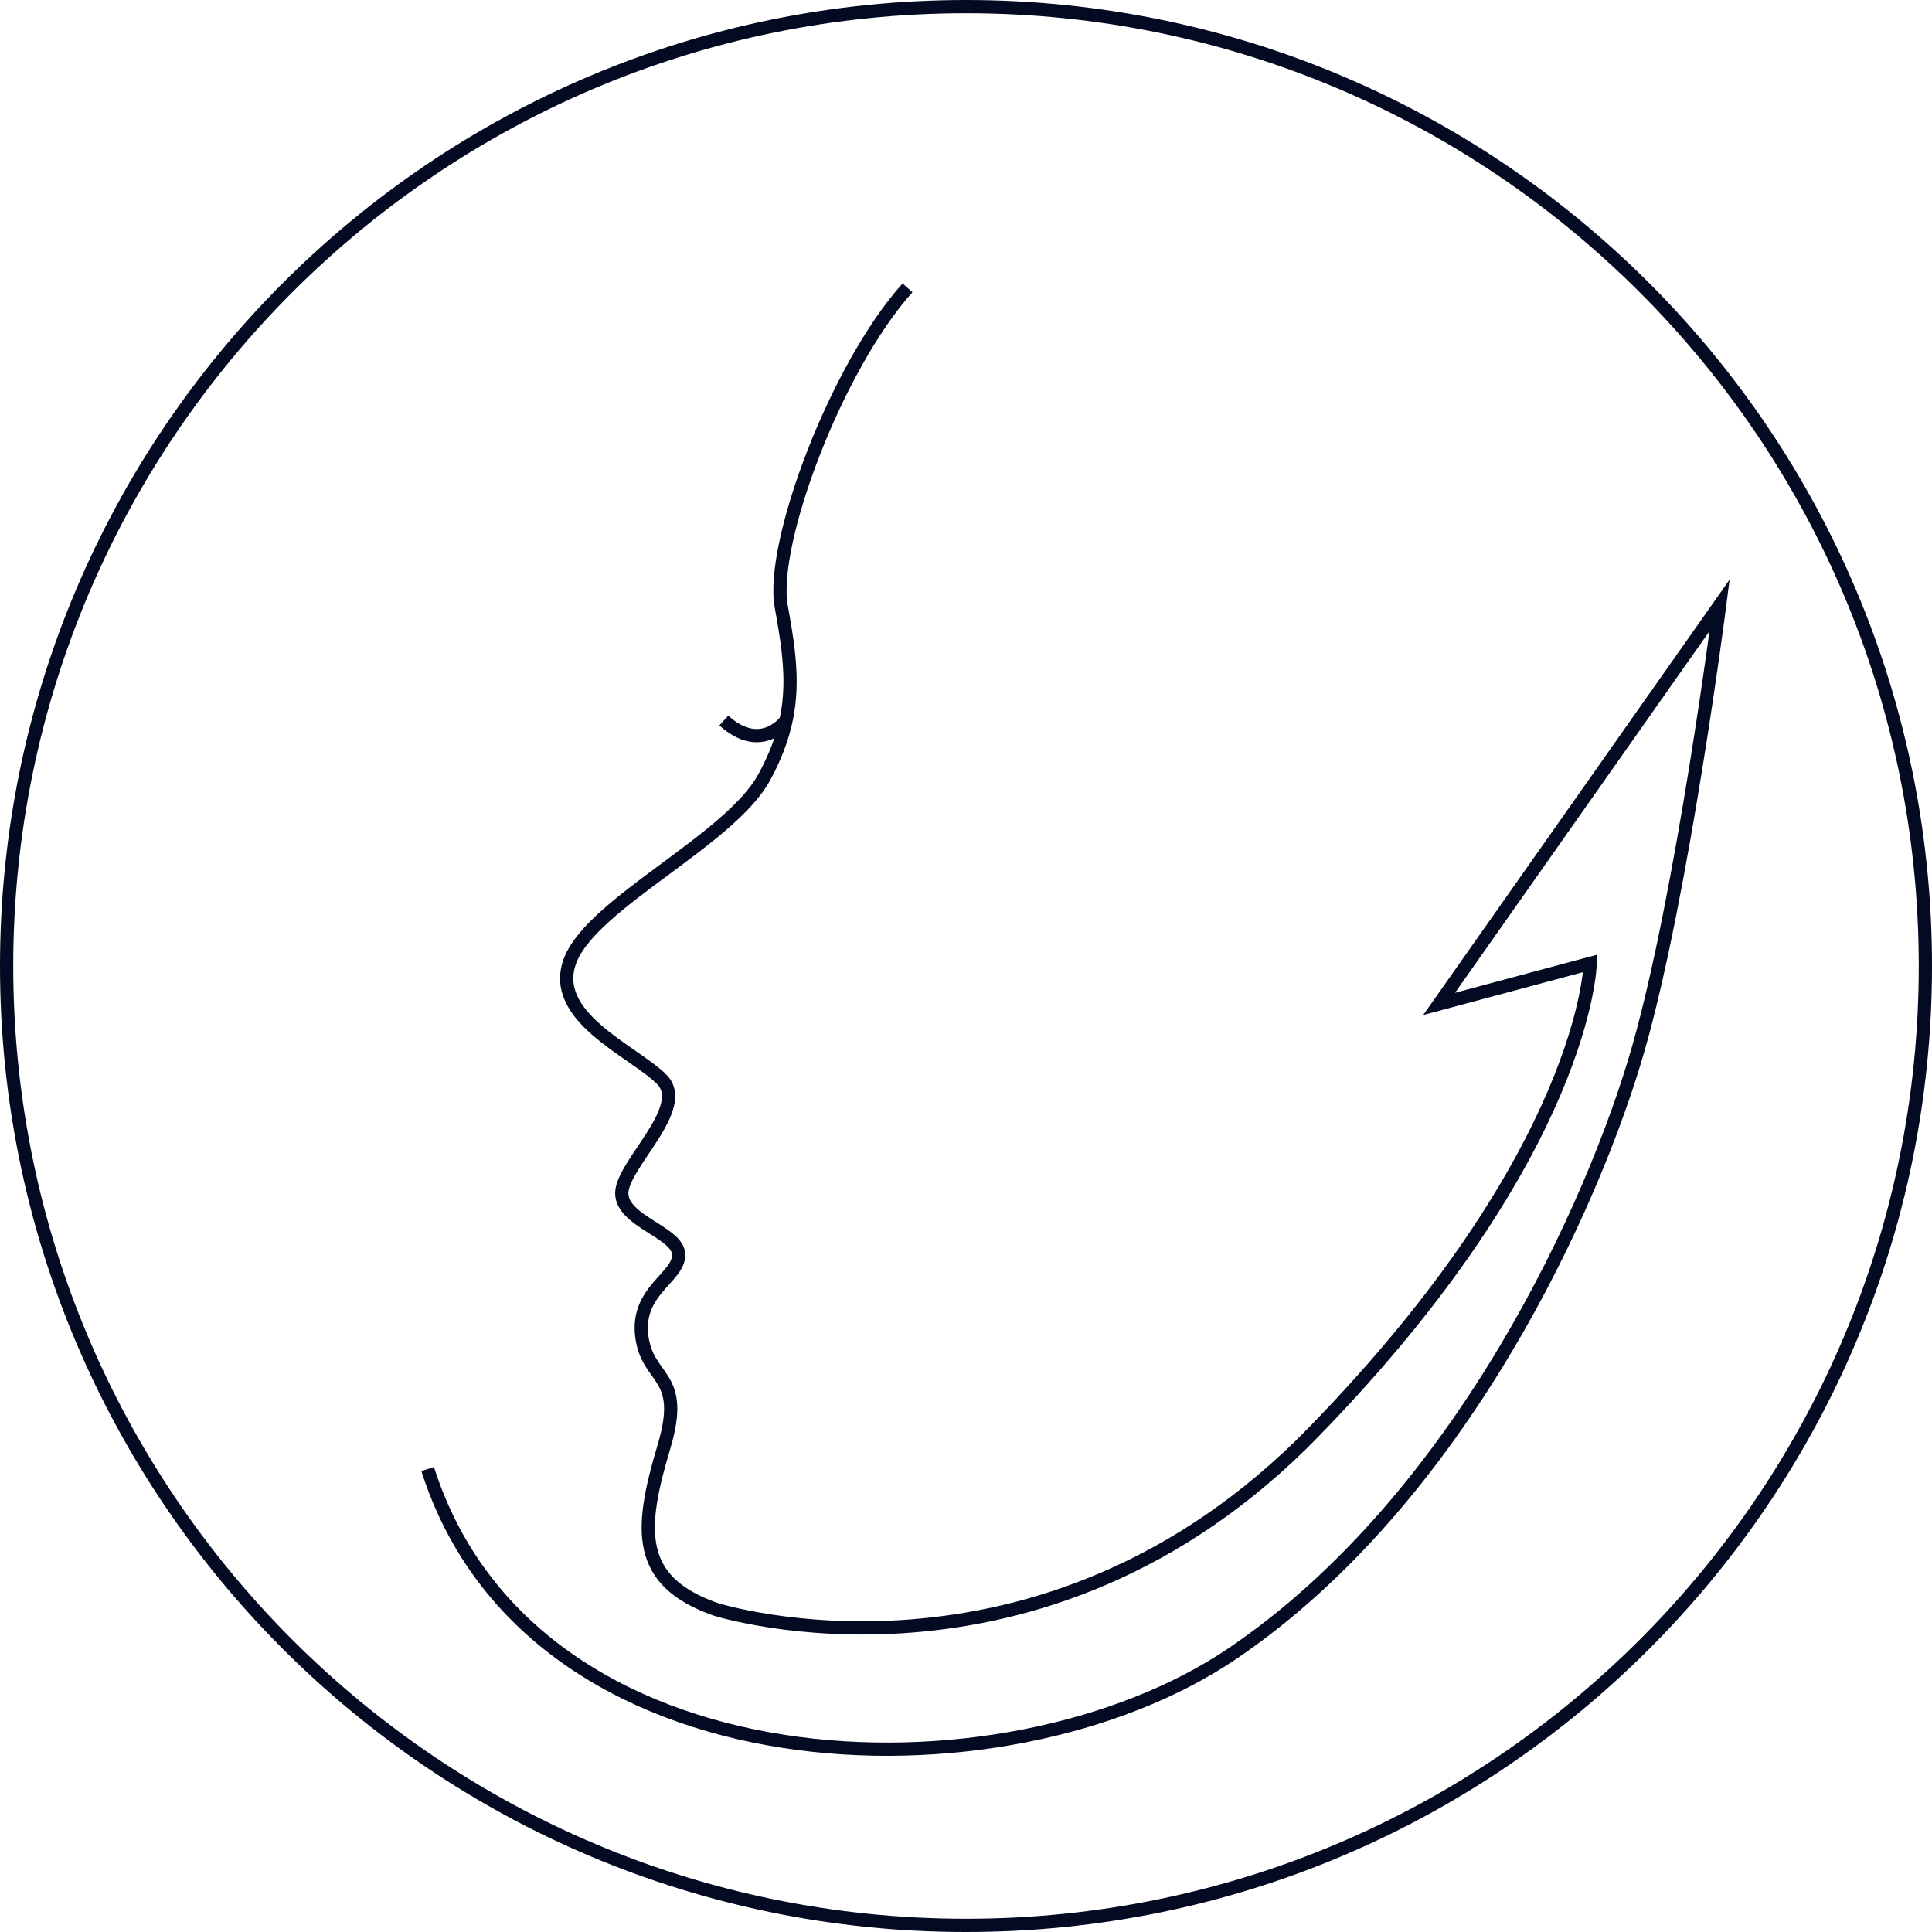
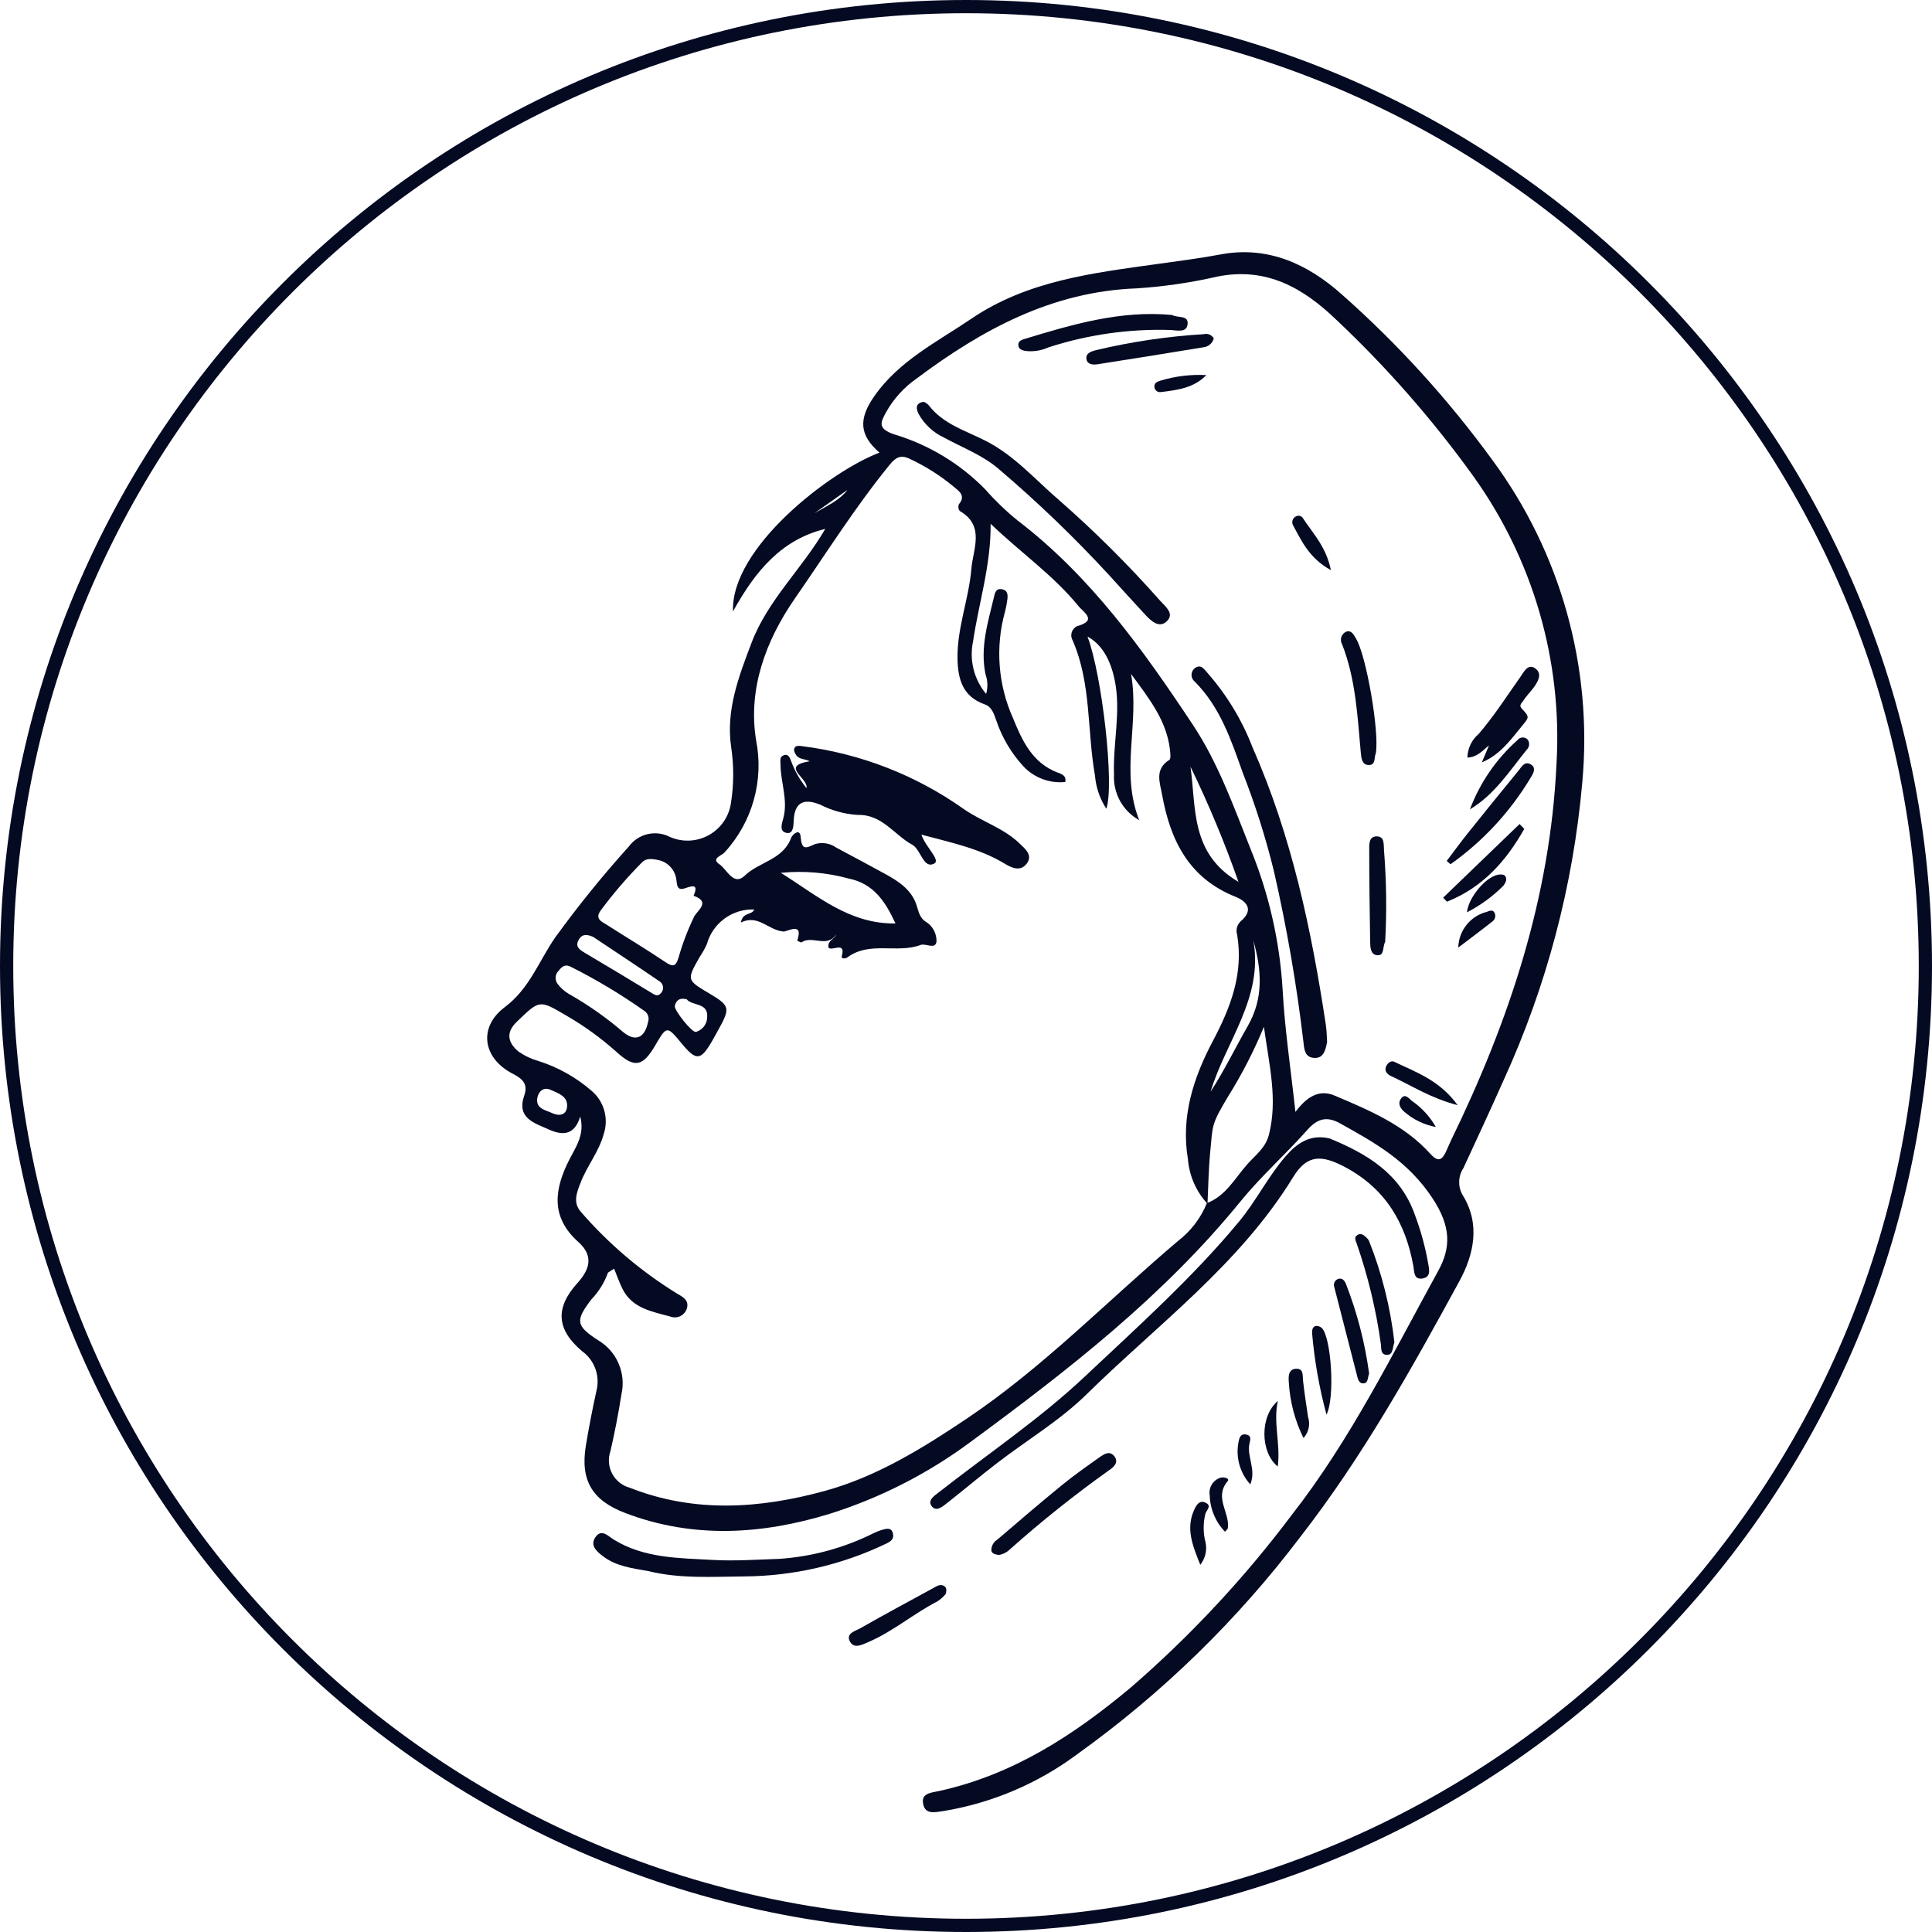
<svg xmlns="http://www.w3.org/2000/svg" width="219" height="219" viewBox="0 0 219 219">
  <defs>
    <style>
-             .cls-2{fill:none;stroke:#050a23;stroke-width:1.5px;stroke-miterlimit:10}
+             .cls-2{fill:#050a23}
        </style>
  </defs>
-   <g id="Group_326" transform="translate(-671 -4821)">
-     <g id="Ellipse_48" fill="none" stroke="#050a23" stroke-width="1.5px" transform="translate(671 4821)">
+   <g id="Group_580" transform="translate(-639 -4528)">
+     <g id="Ellipse_49" fill="none" stroke="#050a23" stroke-width="1.5px" transform="translate(639 4528)">
      <circle cx="109.5" cy="109.5" r="109.5" stroke="none" />
      <circle cx="109.5" cy="109.5" r="108.75" />
    </g>
-     <g id="Group_102" transform="translate(299 7.293)">
-       <path id="Path_133" d="M54.873.334C46.8 9.305 39.265 29.353 40.557 36.455s1.937 12.268-1.936 19.37-19.37 14.2-21.952 20.661 7.1 10.33 10.33 13.559-4.519 9.684-4.519 12.914 6.451 4.421 6.451 7-4.83 4.04-4.184 9.205 5.021 4.184 2.511 12.553c-2.832 9.44-3.179 15.224 5.858 18.411 0 0 36.822 11.716 67.786-20.085s31.355-53.132 31.355-53.132l-17.129 4.594 31.8-45.19s-4.184 32.638-9.205 50.212-20.085 51.048-46.027 68.622-79.5 15.9-91.218-20.921" class="cls-2" transform="translate(420 4846)" />
-       <path id="Path_134" d="M47.64 58.944s-2.772 3.857-7.05 0" class="cls-2" transform="translate(413.456 4836.438)" />
+     <g id="Group_576" transform="rotate(11 2308.23 3907.234)">
+       <path id="Path_266" d="M300.827 110.8c-.238 2.274-1.618 2.49-3.255 2.1-1.74-.416-3.815-.546-3.426-3.262.185-1.286-.486-1.789-1.721-2.144-3.724-1.073-4.906-4.435-2.346-7.261 2.345-2.59 2.792-5.88 4.1-8.849a124.7 124.7 0 0 1 6.215-11.689 3.687 3.687 0 0 1 4.4-1.951 4.974 4.974 0 0 0 6.023-5.145 20.765 20.765 0 0 0-1.176-6.16c-1.406-3.963-.7-8.022 0-12.052.889-5.159 4.047-9.373 5.742-14.285-4.613 2.121-6.85 6.139-8.48 11.175-1.645-7.014 7.748-17.674 12.865-20.837-2.629-1.51-3.09-3.282-1.78-6.211 1.993-4.453 5.785-7.341 9.092-10.664 5.459-5.485 12.571-7.736 19.608-10.152 2.255-.774 4.524-1.52 6.739-2.4 5.119-2.034 9.964-.781 14.321 1.8a116.956 116.956 0 0 1 20.381 15.2 53.322 53.322 0 0 1 16.97 33.89 102.913 102.913 0 0 1-2.316 34.894c-.819 3.551-1.692 7.09-2.567 10.628a2.9 2.9 0 0 0 .447 2.957c2.718 2.889 2.574 6.49 1.547 9.726-3.434 10.82-6.959 21.6-12.128 31.807A117.676 117.676 0 0 1 369.917 171a34.9 34.9 0 0 1-13.663 9.217c-.877.3-1.894.8-2.379-.307-.528-1.2.614-1.464 1.457-1.828 7.874-3.4 13.768-9.1 19.122-15.687a125.68 125.68 0 0 0 14.123-22.586c4.953-9.7 7.759-20.135 11.058-30.4.929-2.889.471-5.212-2.177-7.933-3.518-3.615-7.6-4.953-11.955-6.369-1.607-.522-2.6-.045-3.465 1.421-1.894 3.2-4.169 6.177-5.916 9.444-6.506 12.169-15.491 22.449-24.74 32.489a54 54 0 0 1-14.2 11.135c-7.062 3.764-14.594 5.738-22.716 4.345-3.985-.684-5.779-2.628-5.894-6.675-.06-2.108-.055-4.22-.008-6.329a4.233 4.233 0 0 0-2.443-4.074c-3.306-1.846-3.983-4.194-2.008-7.476 1.149-1.907 1.188-3.426-.813-4.622-3.636-2.173-3.781-5.351-2.75-8.953.449-1.567 1.193-3.136.282-5.012m71.691-3.857a8.507 8.507 0 0 1-3.167-4.6c-1.709-4.57-1.121-9.187.233-13.643 1.26-4.143 1.961-8.165.41-12.337a1.481 1.481 0 0 1 .1-1.591c1.257-1.551.227-2.36-1.106-2.61-5.567-1.044-8.472-4.856-10.364-9.731-.5-1.3-1.447-2.693.033-4.065.17-.158-.034-.795-.157-1.179-1.009-3.156-3.4-5.2-5.956-7.558 2.046 5.368.874 11.08 4.066 16.09a5.569 5.569 0 0 1-3.791-4.545c-.811-3.474-.56-7.137-1.961-10.505-.924-2.226-2.245-3.719-3.971-4.259 2.486 4.022 6.241 16.009 5.818 18.751a8.136 8.136 0 0 1-1.982-3.455c-1.858-4.824-2.378-10.144-5.4-14.538a1.149 1.149 0 0 1 .192-1.7c2.192-1.077.377-1.694-.268-2.235-3.455-2.894-7.592-4.71-11.578-7.276.942 4.617.387 9.046.589 13.45a7.017 7.017 0 0 0 2.587 5.574 3.554 3.554 0 0 0-.473-2.131c-1.207-2.835-.881-5.787-.751-8.726.022-.483-.02-1.084.651-1.129.761-.05.884.541.9 1.144a9.625 9.625 0 0 1 0 1.265 17.828 17.828 0 0 0 3.223 11.741c1.489 2.287 3.114 4.537 6.141 5.049.373.063 1.028.1 1.022.88a5.722 5.722 0 0 1-4.989-.833 14.572 14.572 0 0 1-4.029-4.54c-.4-.689-.787-1.406-1.624-1.527-2.629-.379-3.536-2.239-4.016-4.5-.722-3.412-.025-6.883-.4-10.292-.245-2.234.622-5.091-2.559-6.19a.781.781 0 0 1-.229-.719c.646-1.155-.339-1.494-.979-1.859a23.013 23.013 0 0 0-5.471-2.137c-1.122-.3-1.614.175-2.12 1.122-2.917 5.453-5.138 11.216-7.622 16.861-2.37 5.392-3.28 11.146-1.282 16.612a14.588 14.588 0 0 1-1.078 13.221c-.243.423-1.395.955-.306 1.414.958.406 2.05 2.161 3.066.718 1.313-1.862 3.924-2.6 4.342-5.2.068-.425.768-1.3 1.032-.348.419 1.5.809 1.2 1.764.516a2.78 2.78 0 0 1 2.45-.062c2.007.621 4.018 1.229 6.018 1.872 1.619.52 3.2 1.16 4.108 2.715.429.738.612 1.47 1.642 1.808a2.564 2.564 0 0 1 1.409 1.9c.036.94-1.169.382-1.7.708-2.441 1.494-5.755.644-7.876 2.966-.184.2-.681.31-.654 0 .167-1.9-1.342-.185-1.68-.724-.236-.768.494-.985.589-1.58-.728 1.743-2.656.58-3.68 1.618-.071.072-.522-.091-.52-.106.317-2.29-1.314-.746-1.734-.7-1.708.182-3.2-1.407-4.924-.086-.031-1.249 1.1-1.03 1.191-1.736a5.369 5.369 0 0 0-4.512 4.877 9.217 9.217 0 0 1-.528 1.6c-.943 2.831-.942 2.831 1.83 3.824 2.6.932 2.707 1.15 1.838 3.839-.151.468-.3.937-.459 1.4-.844 2.442-1.33 2.583-3.3.967-2.072-1.7-2.072-1.7-2.931.748-.926 2.63-1.794 3.019-4.161 1.58a34.377 34.377 0 0 0-6.476-3c-3.261-1.151-3.22-1.13-5.268 1.772-1.057 1.5-.531 2.544.807 3.295a7.612 7.612 0 0 0 2.423.623 17 17 0 0 1 6.536 2.149 4.544 4.544 0 0 1 2.321 4.568c-.15 2.071-1.164 3.891-1.521 5.9-.214 1.2-.468 2.413.7 3.282a47.07 47.07 0 0 0 12.371 6.961c.745.263 1.573.467 1.473 1.478a1.432 1.432 0 0 1-1.69 1.244c-2.14-.164-4.42-.08-5.923-2.078-.487-.648-.9-1.352-1.344-2.031l-.593.569a8.6 8.6 0 0 1-1.255 3.315c-1.366 2.726-1.188 3.3 1.611 4.421a5.67 5.67 0 0 1 3.772 5.524c.079 2.177.079 4.362.007 6.539a3.206 3.206 0 0 0 2.944 3.668c7.744 1.443 14.959-.494 21.776-3.868 5.443-2.695 9.93-6.838 14.212-11.1 7.44-7.4 13.154-16.226 19.693-24.371a10.272 10.272 0 0 0 2.374-4.815c1.966-1.213 2.587-3.395 3.672-5.221.693-1.168 1.666-2.188 1.753-3.732.229-4.116-1.455-7.7-2.892-11.9a52.96 52.96 0 0 1-2.457 8.474c-1.309 3.6-1.1 3.553-.821 6.518.193 2.006.541 3.968.833 5.949m7.79-12.14c.9-1.87 2.1-3.08 4-2.677 4.18.886 8.4 1.76 11.921 4.413 1.061.8 1.439.439 1.7-.6.121-.476.208-.959.334-1.433 3.867-14.483 5.768-29.106 3.567-44.1a50.844 50.844 0 0 0-15.543-30.264 123.592 123.592 0 0 0-18.6-14.4c-4.267-2.753-8.839-4.389-14.138-2.206a57.526 57.526 0 0 1-8.711 3.053c-9.338 2.177-16.293 7.905-22.511 14.76a11.561 11.561 0 0 0-2.71 4.472c-.3 1.036-.751 1.982 1.38 2.257a24.143 24.143 0 0 1 11.334 4.151 29.848 29.848 0 0 0 4.236 2.743c9.341 4.628 16.759 11.651 23.963 18.97 3.681 3.741 6.314 8.237 9.115 12.582a49.947 49.947 0 0 1 6.595 14.935c1.1 4.392 2.632 8.678 4.069 13.331M304.171 80.57c-1.129-.058-1.644.1-1.988.632a50.063 50.063 0 0 0-3.534 6.211c-.491 1.056.3 1.2.931 1.445 2.477.977 4.982 1.885 7.432 2.923.982.415 1.2.161 1.318-.791a28.106 28.106 0 0 1 .862-4.95c.22-.711 1.55-1.981-.526-2.269.323-1.471-.346-1.086-1.138-.64s-.923-.16-1.114-.737a2.589 2.589 0 0 0-2.244-1.824m27.56 1.915c-1.646-2.285-3.324-3.956-6.174-3.985a21.165 21.165 0 0 0-7.682.833c4.454 1.692 8.7 4.238 13.856 3.152m-25.4 16.322a1.085 1.085 0 0 0-.69-1.18 65.429 65.429 0 0 0-9.034-3.28c-.68-.228-1.033.074-1.316.661a1.14 1.14 0 0 0 .166 1.524 4.481 4.481 0 0 0 1.425.847 38.83 38.83 0 0 1 6.867 3.063c1.6.879 2.559.237 2.582-1.635m62.665-28.369a123.162 123.162 0 0 0-7.829-11.776c1.533 4.428 1.828 9.658 7.829 11.776m-70.636 20.073c-1.051-.229-1.354.151-1.52.641-.284.837.288 1.081.934 1.312q4.128 1.474 8.24 2.994c.4.148.831.372 1.1-.109a.864.864 0 0 0-.3-1.282c-2.937-1.272-5.9-2.488-8.449-3.555m73.568-13.847c2.367 6.172-.909 11.823-1.5 17.721 1.072-2.647 1.793-5.4 2.712-8.092 1.192-3.483.323-6.561-1.208-9.629m-61.8 18.771c-.831-.041-1.15.341-1.174 1-.017.467 2.474 2.614 2.911 2.433a1.761 1.761 0 0 0 .925-1.927c-.207-1.629-1.918-.861-2.662-1.506m-12.443 15.59c.878.2 1.539-.155 1.465-1.008-.105-1.223-1.281-1.347-2.2-1.563-.939-.222-1.342.555-1.306 1.241.067 1.217 1.215 1.111 2.039 1.33m19.323-75.746l-3.176 3.313c1.179-1.047 2.5-1.948 3.176-3.313" class="cls-2" transform="translate(576 4836)" />
+       <path id="Path_267" d="M397.058 117.223c4.474.9 8.62 2.363 11.13 6.637a30.777 30.777 0 0 1 2.519 5.084c.221.611.689 1.46-.242 1.837-1 .4-1.1-.59-1.333-1.186-1.8-4.621-4.765-7.977-9.672-9.5-2.917-.905-4.557-.631-5.62 2.213-4.058 10.858-11.867 19.3-18.278 28.626-2.4 3.5-5.661 6.408-8.494 9.616-1.579 1.788-3.074 3.648-4.633 5.452-.444.513-1.046 1.334-1.7.743-.634-.569.111-1.252.55-1.759 4.591-5.3 9.608-10.3 13.685-15.973 4.816-6.7 9.842-13.318 13.816-20.591 1.438-2.632 2.239-5.6 3.743-8.227 1-1.743 2.264-3.056 4.533-2.973" class="cls-2" transform="translate(563.628 4815.794)" />
+       <path id="Path_268" d="M322.978 191.136c-1.824.022-3.669.171-5.378-.68-.777-.387-1.654-.886-1.263-1.886.468-1.2 1.394-.468 2.119-.194 3.8 1.434 7.639.641 11.439.125 2.49-.338 4.938-1 7.4-1.561a28.232 28.232 0 0 0 9.928-4.892 6.344 6.344 0 0 1 .881-.562c.439-.211.965-.5 1.267.135.269.57.043.9-.536 1.33a37.813 37.813 0 0 1-15.055 6.7c-3.57.723-7.105 1.672-10.8 1.482" class="cls-2" transform="translate(571.255 4804.76)" />
+       <path id="Path_269" d="M370.877 179.013c-.548.031-.82-.055-.924-.351a1.4 1.4 0 0 1 .439-1.335c1.99-2.518 3.987-5.032 6.042-7.5 1.116-1.339 2.33-2.6 3.535-3.858.424-.442.965-1 1.616-.456.669.563.214 1.21-.219 1.635A131.759 131.759 0 0 0 372 178.14a2.32 2.32 0 0 1-1.121.872" class="cls-2" transform="translate(562.005 4807.509)" />
+       <path id="Path_270" d="M362.923 188.308a4.474 4.474 0 0 1-.774 1.013c-2.375 1.865-4.257 4.28-6.768 5.995-.658.449-1.44 1.086-2.046.415-.774-.856.333-1.336.839-1.771 2.39-2.055 4.832-4.051 7.262-6.06.315-.261.636-.6 1.113-.444.3.1.4.361.372.853" class="cls-2" transform="translate(564.907 4803.694)" />
+       <path id="Path_271" d="M417.336 140.582c-.1.735.116 1.383-.487 1.539-.826.214-.824-.628-.987-1.075a59.821 59.821 0 0 0-4.87-10.664c-.188-.309-.432-.6-.114-.92.387-.391.769-.127 1.124.1a1.044 1.044 0 0 1 .313.278 44.66 44.66 0 0 1 5.021 10.739" class="cls-2" transform="translate(554.968 4813.719)" />
+       <path id="Path_272" d="M414.916 145.727c-.086.578.116 1.106-.462 1.224-.4.083-.616-.264-.769-.586q-2.263-4.74-4.508-9.489a.736.736 0 0 1 .168-.958c.449-.315.815-.032 1.049.331a44.309 44.309 0 0 1 4.522 9.477" class="cls-2" transform="translate(555.253 4812.595)" />
+       <path id="Path_273" d="M410.765 152.42a52.441 52.441 0 0 1-3.356-8.722c-.084-.36-.115-.747.247-.915a.892.892 0 0 1 .748.123c1.218.879 2.965 7.4 2.361 9.514" class="cls-2" transform="translate(555.549 4811.395)" />
+       <path id="Path_274" d="M408.374 156.605a16.386 16.386 0 0 1-2.854-5.942c-.15-.546-.325-1.374.488-1.594.9-.244.89.574 1.075 1.163.417 1.322.881 2.63 1.345 3.937a2.4 2.4 0 0 1-.055 2.436" class="cls-2" transform="translate(555.887 4810.312)" />
+       <path id="Path_275" d="M398.01 176.454c-1.29-2.005-2.439-3.74-1.846-6.068.147-.579.395-1.149 1.113-.953.779.212.238.819.2 1.223a6.591 6.591 0 0 0 .66 3.247 3.059 3.059 0 0 1-.125 2.552" class="cls-2" transform="translate(557.506 4806.801)" />
+       <path id="Path_276" d="M404.392 153.868c-.076 2.508 1.257 4.743 1.405 7.3-2.25-1.189-3.108-5.209-1.405-7.3" class="cls-2" transform="translate(556.215 4809.477)" />
+       <path id="Path_277" d="M400.348 171.578a6.154 6.154 0 0 1-2.476-3.693 1.79 1.79 0 0 1 .761-2.192c.383-.227 1.127-.16.925.2-1.2 2.115.951 3.46 1.036 5.24 0 .113-.124.233-.246.447" class="cls-2" transform="translate(557.201 4807.461)" />
+       <path id="Path_278" d="M402.589 164.667a5.538 5.538 0 0 1-2.227-4.4c0-.485-.012-1.053.7-1.058.616 0 .572.462.554.892-.063 1.531 1.339 2.751.974 4.569" class="cls-2" transform="translate(556.755 4808.557)" />
+       <path id="Path_279" d="M338.245 85.516c.741 1.294 2.706 2.4 2.061 2.931-1.1.9-1.778-1.27-2.862-1.612-2.232-.706-4-2.745-6.72-2.135a10.776 10.776 0 0 1-4.376-.33c-1.73-.342-2.923.077-2.625 2.255.075.546.3 1.56-.441 1.609-1.006.066-.784-1-.749-1.625.116-2.1-1.067-3.855-1.471-5.813-.087-.424-.3-.862.14-1.131.5-.307.751.146.97.5a10.533 10.533 0 0 0 2.286 2.658c0-1.186-3.482-1.855-.232-3.056-.6-.185-1.2.041-1.63-.391-.261-.258-.492-.584-.268-.914.11-.163.475-.2.729-.213a40.448 40.448 0 0 1 19.325 3.49c2.272 1.013 4.848 1.246 6.984 2.637.758.493 1.763 1.009 1.222 2.1-.5 1.008-1.519.809-2.422.474-3.142-1.16-6.437-1.192-9.92-1.435" class="cls-2" transform="translate(570.446 4822.527)" />
+       <path id="Path_280" d="M397.018 96.189c.012 1.15-.135 1.939-1.118 2.058-1.01.122-1.26-.7-1.488-1.454a183.291 183.291 0 0 0-7-18.44 88.5 88.5 0 0 0-5.619-10.318c-2-3.389-3.924-6.8-7.3-9.08a.97.97 0 0 1-.3-1.473c.614-.7 1.114-.059 1.608.293a28.037 28.037 0 0 1 6.562 7.27c6.266 9.013 10.474 18.974 14.128 29.225.257.719.406 1.477.525 1.918" class="cls-2" transform="translate(561.305 4826.146)" />
+       <path id="Path_281" d="M330.723 28.786a1.934 1.934 0 0 1 .583.242c2.038 1.845 4.732 2.066 7.186 2.777 3.52 1.021 6.322 3.246 9.416 5a126.786 126.786 0 0 1 13.417 9.006c.727.545 1.859 1.1 1.227 2.086-.675 1.05-1.747.4-2.562-.193-1.64-1.2-3.264-2.417-4.891-3.633a143.261 143.261 0 0 0-14.6-9.436c-2.026-1.159-4.477-1.585-6.747-2.3a6.4 6.4 0 0 1-3.336-2.075c-.41-.535-.627-1.149.311-1.472" class="cls-2" transform="translate(568.873 4831.038)" />
+       <path id="Path_282" d="M414.942 60.245l.424-2.038c-.609.708-1.023 1.553-2.138 1.818a3.627 3.627 0 0 1 .74-2.874c1.33-2.317 2.3-4.789 3.394-7.21.3-.673.559-1.758 1.522-1.292.907.439.55 1.435.174 2.211-.275.565-.642 1.091-.861 1.674-.084.223-.409.552.012.858 1.061.771 1.034.777.443 1.873-.984 1.824-1.836 3.733-3.709 4.98" class="cls-2" transform="translate(554.553 4827.634)" />
+       <path id="Path_283" d="M358.531 10.626c.71.245 1.875-.388 1.942.718.059.974-1.039.888-1.785.989a40.8 40.8 0 0 0-13.2 4.573 4.9 4.9 0 0 1-2.537.9c-.351-.022-.716-.044-.849-.452-.14-.428.161-.662.467-.824 5.066-2.691 10.152-5.329 15.96-5.9" class="cls-2" transform="translate(566.803 4834.168)" />
+       <path id="Path_284" d="M399.5 61.54c-.131.49.313 1.366-.631 1.46-.646.065-.873-.6-1.034-1.147-1.173-4.032-2.161-8.131-4.456-11.743a1 1 0 0 1 .223-1.49c.54-.294.9.225 1.219.578 1.512 1.659 4.645 9.91 4.679 12.342" class="cls-2" transform="translate(557.998 4827.634)" />
+       <path id="Path_285" d="M365.329 12.614a1.345 1.345 0 0 1-.958 1.212q-5.707 2.124-11.435 4.189c-.432.155-1.083.258-1.309-.289-.281-.681.336-1.007.833-1.246a71.175 71.175 0 0 1 11.667-4.118 1.019 1.019 0 0 1 1.2.252" class="cls-2" transform="translate(565.167 4833.883)" />
+       <path id="Path_286" d="M406.2 86.938c-.205.672.271 1.595-.65 1.654-.722.046-.9-.772-1.027-1.382-.706-3.349-1.413-6.7-2.061-10.056-.12-.625-.419-1.592.506-1.779s.943.774 1.135 1.432a77.357 77.357 0 0 1 2.1 10.131" class="cls-2" transform="translate(556.416 4823.012)" />
+       <path id="Path_287" d="M413.165 74.231c.569-1.159 1.111-2.331 1.71-3.473q2.145-4.092 4.34-8.157c.25-.465.448-1.174 1.167-.955s.576.846.362 1.4a32.464 32.464 0 0 1-7.08 11.464q-.251-.14-.5-.282" class="cls-2" transform="translate(554.548 4825.381)" />
+       <path id="Path_288" d="M413.648 79.835l6.911-9.846.631.436c-1.321 3.953-3.354 7.422-7.03 9.772l-.511-.362" class="cls-2" transform="translate(554.464 4823.936)" />
+       <path id="Path_289" d="M414.943 67.4a19.794 19.794 0 0 1 3.786-8.722.763.763 0 0 1 1.088-.319.861.861 0 0 1 .169 1.153c-1.466 2.758-2.616 5.715-5.044 7.887" class="cls-2" transform="translate(554.241 4825.962)" />
+       <path id="Path_290" d="M419.187 108.68c-3.187-.2-5.579-1.2-8.054-1.8-.363-.088-.831-.341-.766-.871.056-.457.412-.9.827-.786 2.639.692 5.436 1.064 7.993 3.459" class="cls-2" transform="translate(555.031 4817.866)" />
+       <path id="Path_291" d="M388.884 39.664c-2.652-.843-3.89-2.6-5.22-4.221a.728.728 0 0 1 .12-.961.6.6 0 0 1 .914.062c1.424 1.448 3.161 2.647 4.186 5.12" class="cls-2" transform="translate(559.656 4830.088)" />
+       <path id="Path_292" d="M417.232 82.194c-.165-1.635 1.285-4.32 2.648-4.855.233-.092.6-.168.761-.05.4.3.251.739.085 1.135a16.359 16.359 0 0 1-3.494 3.77" class="cls-2" transform="translate(553.849 4822.688)" />
+       <path id="Path_293" d="M367 17.813c-1.116 1.716-2.917 2.3-4.708 2.877a.629.629 0 0 1-.819-.444c-.118-.43.206-.636.5-.8A15.2 15.2 0 0 1 367 17.813" class="cls-2" transform="translate(563.462 4832.93)" />
+       <path id="Path_294" d="M416.982 87.2a4.282 4.282 0 0 1 2.4-4.6c.262-.151.619-.44.909-.027a.783.783 0 0 1-.072.971c-.972 1.133-1.978 2.236-3.24 3.652" class="cls-2" transform="translate(553.895 4821.802)" />
+       <path id="Path_295" d="M417.709 112.329a7.548 7.548 0 0 1-3.914-1.049c-.556-.338-.854-.827-.569-1.386.336-.66.824-.18 1.223.038a9.077 9.077 0 0 1 3.26 2.4" class="cls-2" transform="translate(554.556 4817.115)" />
    </g>
  </g>
</svg>
